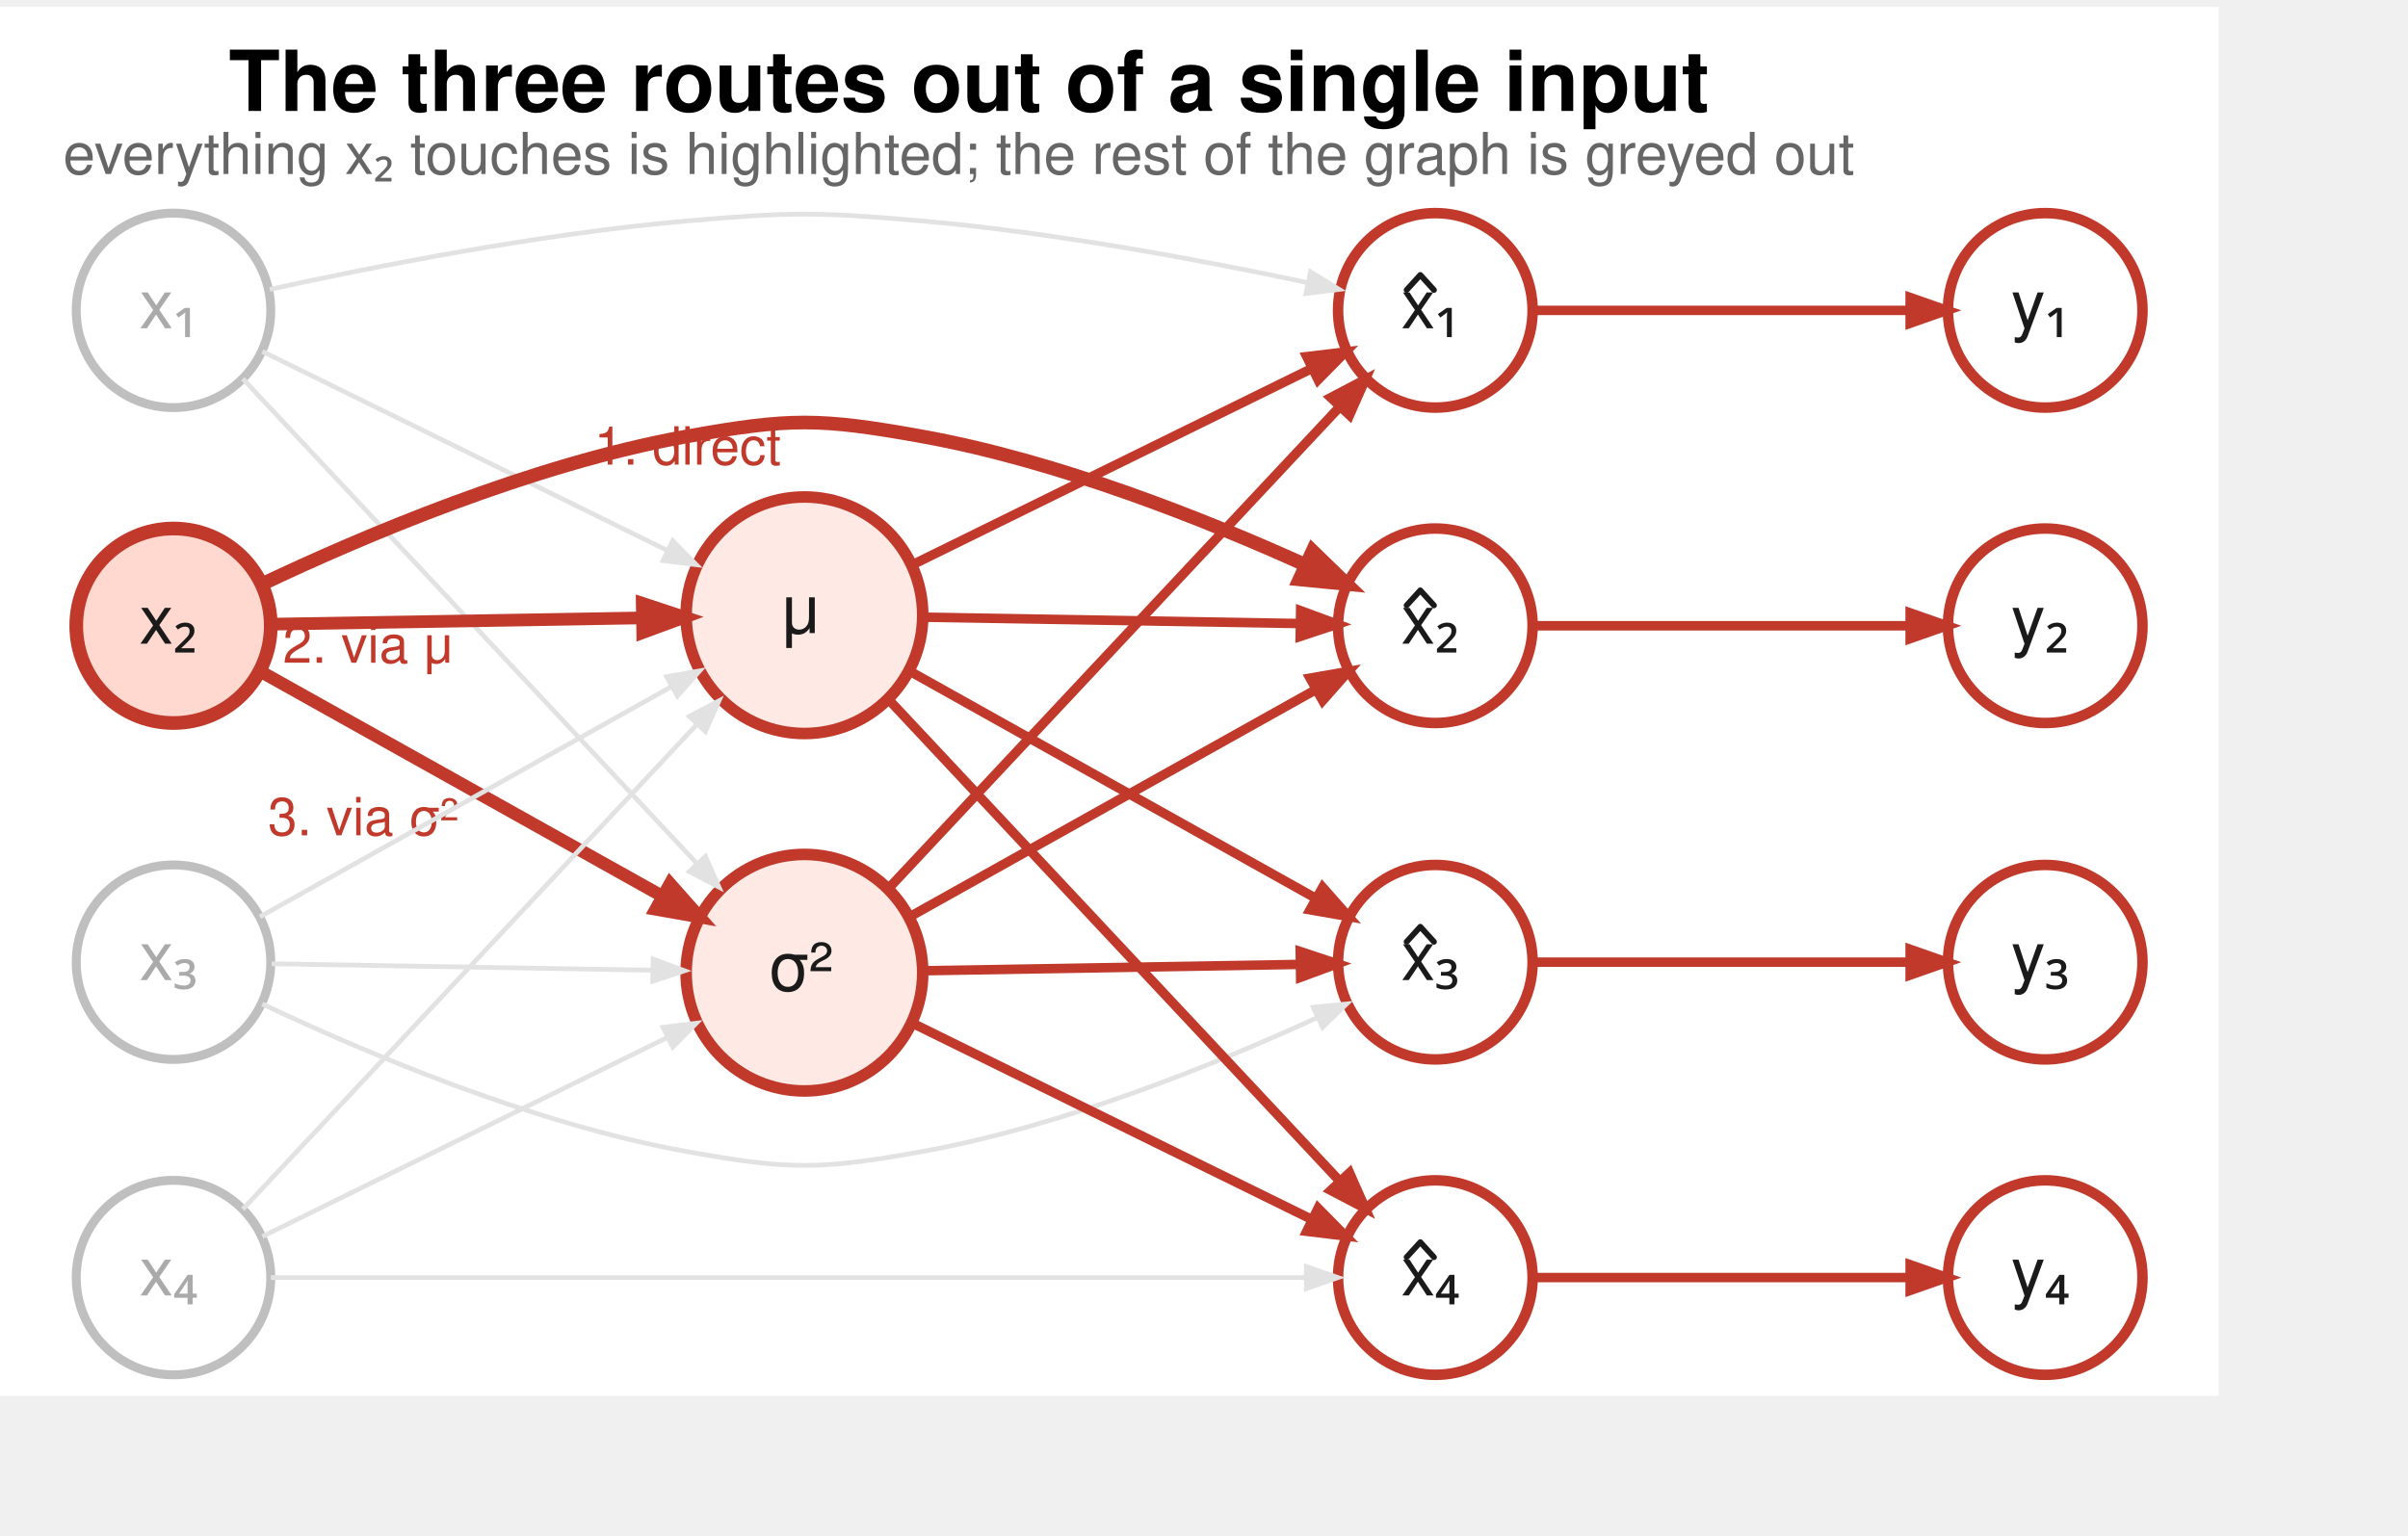
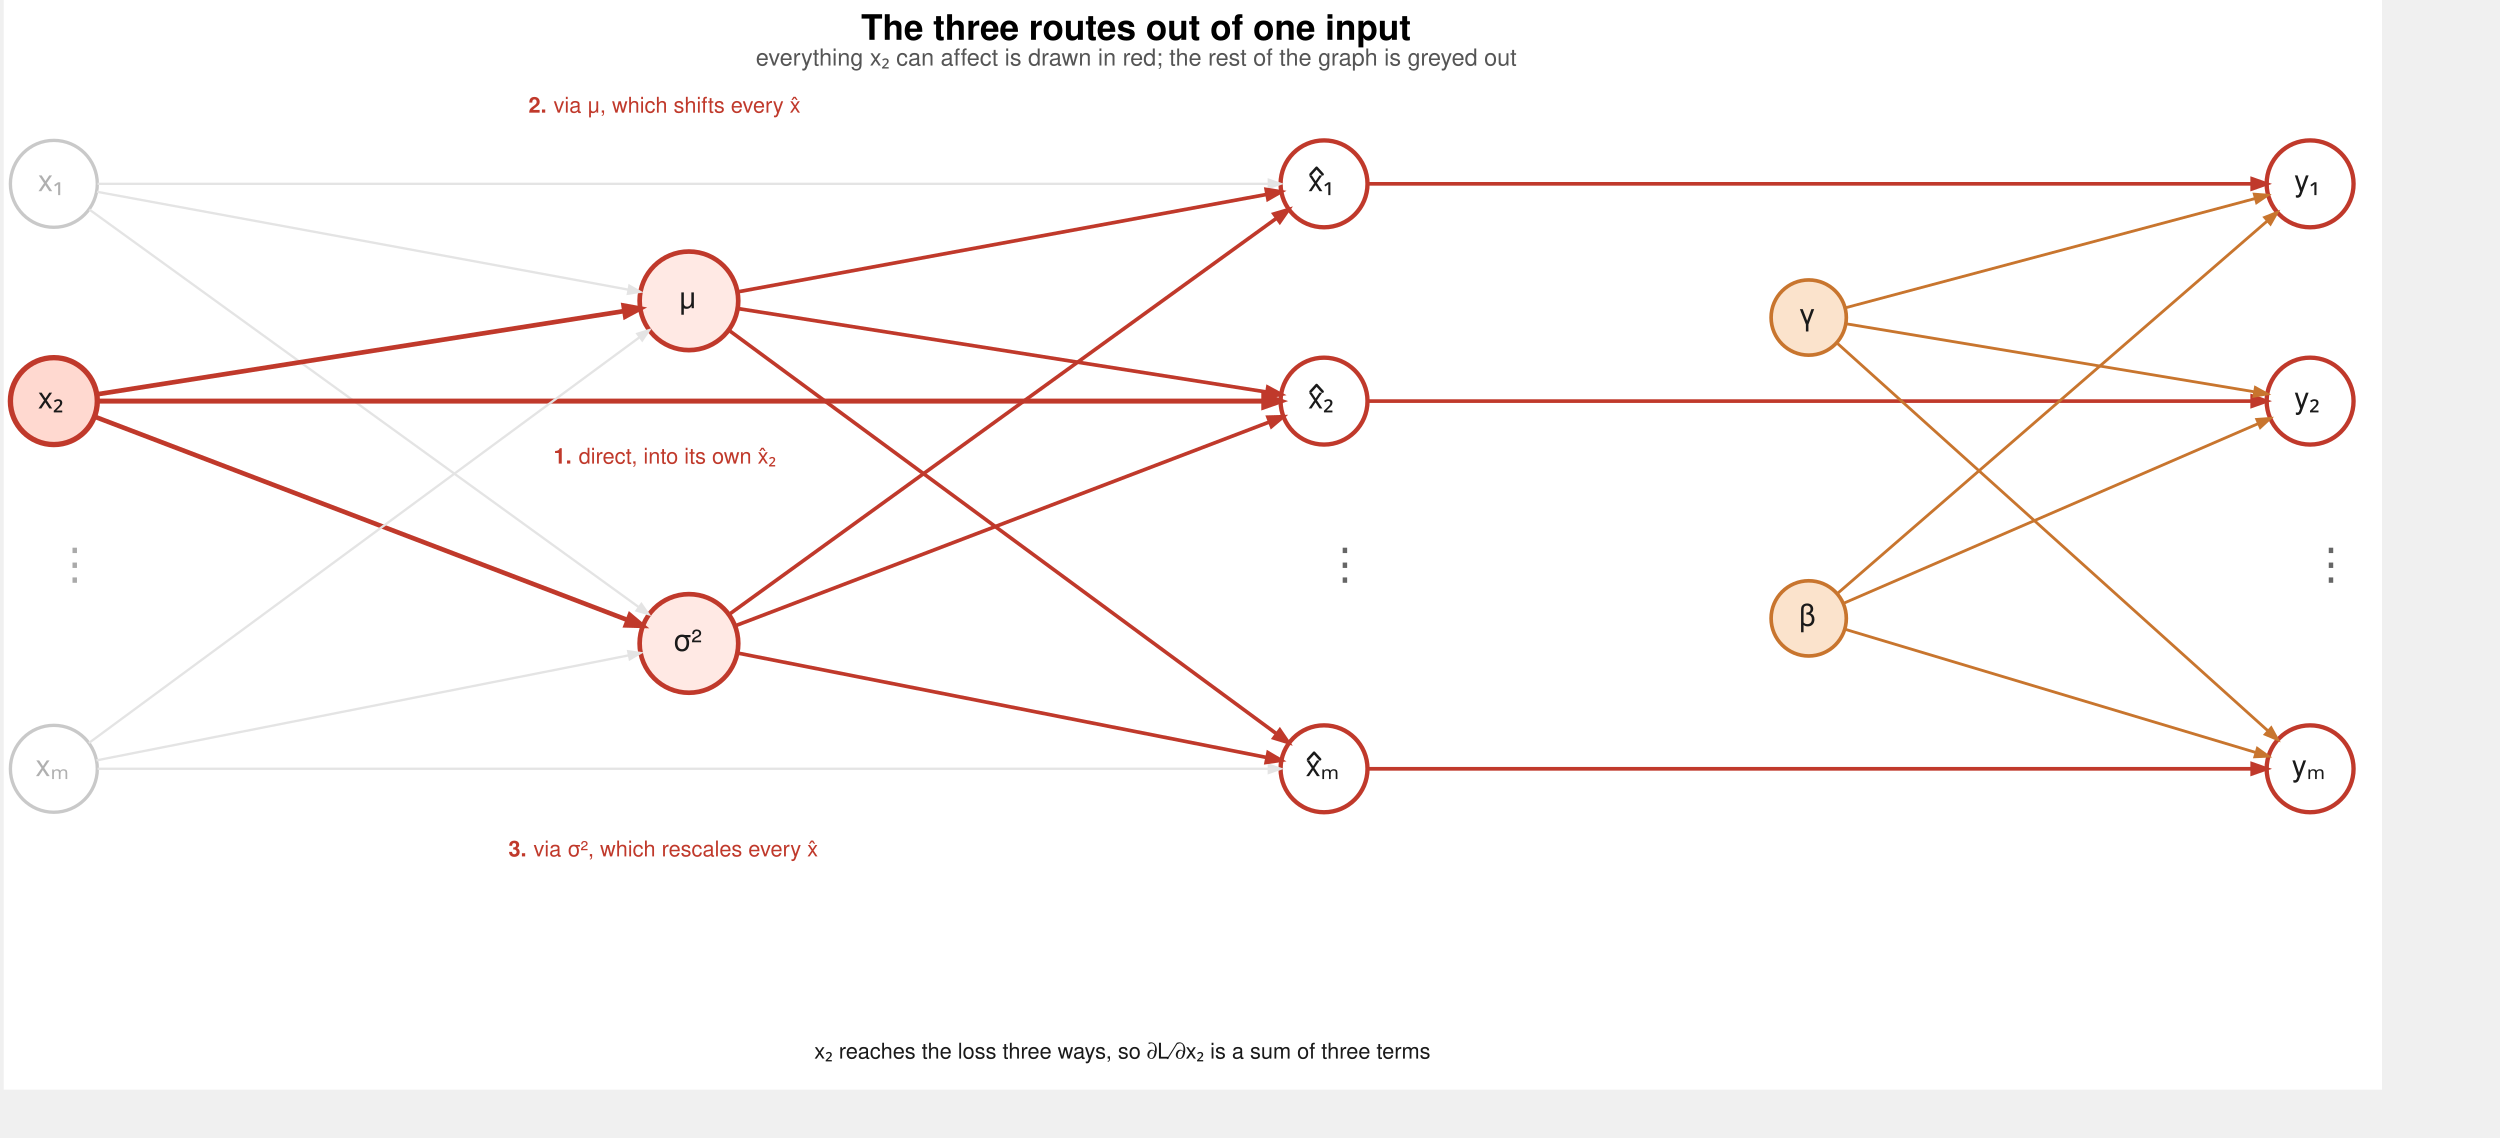
- <svg xmlns="http://www.w3.org/2000/svg" width="494pt" height="315pt" viewBox="36.00 25.20 458.00 289.44">
-   <g id="graph0" class="graph" transform="scale(1 1) rotate(0) translate(40 285.44)">
-     <polygon fill="white" stroke="transparent" points="-4,4 -4,-260.24 418,-260.24 418,4 -4,4" />
-     <text text-anchor="start" x="39.5" y="-240.44" font-family="Helvetica,sans-Serif" font-weight="bold" font-size="16.00">The three routes out of a single input</text>
-     <text text-anchor="start" x="8" y="-228.44" font-family="Helvetica,sans-Serif" font-size="11.00" fill="#666666">everything x₂ touches is highlighted; the rest of the graph is greyed out</text>
+ <svg xmlns="http://www.w3.org/2000/svg" width="1560pt" height="710pt" viewBox="68.40 28.80 1491.40 680.80">
+   <g id="graph0" class="graph" transform="scale(1 1) rotate(0) translate(72.4 676.8)">
+     <polygon fill="white" stroke="transparent" points="-4,4 -4,-648 1419,-648 1419,4 -4,4" />
+     <text text-anchor="start" x="509" y="-624.2" font-family="Helvetica,sans-Serif" font-weight="bold" font-size="21.00">The three routes out of one input</text>
+     <text text-anchor="start" x="446" y="-608.8" font-family="Helvetica,sans-Serif" font-size="14.00" fill="#555555">everything x₂ can affect is drawn in red; the rest of the graph is greyed out</text>
    <g id="node1" class="node">
-       <ellipse fill="none" stroke="#bfbfbf" stroke-width="1.7" cx="29" cy="-202.5" rx="18.5" ry="18.5" />
-       <text text-anchor="start" x="22.5" y="-199.1" font-family="Helvetica,sans-Serif" font-size="13.00" fill="#aaaaaa">x₁</text>
+       <ellipse fill="none" stroke="#c9c9c9" stroke-width="2" cx="26" cy="-538" rx="26" ry="26" />
+       <text text-anchor="start" x="16.5" y="-533.6" font-family="Helvetica,sans-Serif" font-size="18.00" fill="#b0b0b0">x₁</text>
+     </g>
+     <g id="node4" class="node">
+       <ellipse fill="#ffe9e4" stroke="#c0392b" stroke-width="2.8" cx="406" cy="-468" rx="29.5" ry="29.5" />
+       <text text-anchor="start" x="400" y="-463.6" font-family="Helvetica,sans-Serif" font-size="18.00" fill="#1a1a1a">μ</text>
+     </g>
+     <g id="edge1" class="edge">
+       <path fill="none" stroke="#e4e4e4" stroke-width="1.4" d="M51.82,-533.24C117.93,-521.07 293.43,-488.74 369.73,-474.68" />
+       <polygon fill="#e4e4e4" stroke="#e4e4e4" stroke-width="1.4" points="370.36,-477.06 376.8,-473.38 369.47,-472.24 370.36,-477.06" />
    </g>
    <g id="node5" class="node">
-       <ellipse fill="#ffe9e4" stroke="#c0392b" stroke-width="2.2" cx="149" cy="-144.5" rx="22.5" ry="22.5" />
-       <text text-anchor="start" x="144.5" y="-141.1" font-family="Helvetica,sans-Serif" font-size="13.00" fill="#1a1a1a">μ</text>
+       <ellipse fill="#ffe9e4" stroke="#c0392b" stroke-width="2.8" cx="406" cy="-263" rx="29.5" ry="29.5" />
+       <text text-anchor="start" x="396.5" y="-258.6" font-family="Helvetica,sans-Serif" font-size="18.00" fill="#1a1a1a">σ²</text>
    </g>
-     <g id="edge1" class="edge">
-       <path fill="none" stroke="#e2e2e2" stroke-width="0.9" d="M45.91,-194.68C65.63,-184.99 99.47,-168.36 122.74,-156.91" />
-       <polygon fill="#e2e2e2" stroke="#e2e2e2" stroke-width="0.9" points="123.96,-158.66 128.42,-154.12 122.11,-154.89 123.96,-158.66" />
+     <g id="edge3" class="edge">
+       <path fill="none" stroke="#e4e4e4" stroke-width="1.4" d="M47.24,-522.63C111.1,-476.42 301.44,-338.66 375.78,-284.87" />
+       <polygon fill="#e4e4e4" stroke="#e4e4e4" stroke-width="1.4" points="377.54,-286.62 381.77,-280.53 374.66,-282.65 377.54,-286.62" />
    </g>
    <g id="node6" class="node">
-       <ellipse fill="#ffe9e4" stroke="#c0392b" stroke-width="2.2" cx="149" cy="-76.5" rx="22.5" ry="22.5" />
-       <text text-anchor="start" x="142" y="-73.1" font-family="Helvetica,sans-Serif" font-size="13.00" fill="#1a1a1a">σ²</text>
+       <ellipse fill="none" stroke="#c0392b" stroke-width="2.6" cx="786" cy="-538" rx="26" ry="26" />
+       <text text-anchor="start" x="776.5" y="-533.6" font-family="Helvetica,sans-Serif" font-size="18.00" fill="#1a1a1a">x₁</text>
+       <path d="M 777.94 -543.68 L 781.54 -547.64 L 785.14 -543.68" fill="none" stroke="#1a1a1a" stroke-width="1.53" stroke-linecap="round" stroke-linejoin="round" />
+     </g>
+     <g id="edge5" class="edge">
+       <path fill="none" stroke="#e4e4e4" stroke-width="1.4" d="M52.16,-538C166.81,-538 624.85,-538 752.71,-538" />
+       <polygon fill="#e4e4e4" stroke="#e4e4e4" stroke-width="1.4" points="752.95,-540.45 759.95,-538 752.95,-535.55 752.95,-540.45" />
+     </g>
+     <g id="node2" class="node">
+       <ellipse fill="#ffd9d0" stroke="#c0392b" stroke-width="3.2" cx="26" cy="-408" rx="26" ry="26" />
+       <text text-anchor="start" x="16.5" y="-403.6" font-family="Helvetica,sans-Serif" font-size="18.00" fill="#1a1a1a">x₂</text>
+     </g>
+     <g id="edge8" class="edge">
+       <path fill="none" stroke="#c0392b" stroke-width="2.8" d="M51.82,-412.08C117.26,-422.41 289.9,-449.67 367.39,-461.9" />
+       <polygon fill="#c0392b" stroke="#c0392b" stroke-width="2.8" points="366.9,-465.19 376.8,-463.39 367.93,-458.62 366.9,-465.19" />
+     </g>
+     <g id="edge12" class="edge">
+       <path fill="none" stroke="#c0392b" stroke-width="2.8" d="M50.35,-398.71C115.2,-373.96 292.41,-306.34 369.44,-276.95" />
+       <polygon fill="#c0392b" stroke="#c0392b" stroke-width="2.8" points="370.63,-280.05 378.32,-273.56 368.26,-273.84 370.63,-280.05" />
+     </g>
+     <g id="node7" class="node">
+       <ellipse fill="none" stroke="#c0392b" stroke-width="2.6" cx="786" cy="-408" rx="26" ry="26" />
+       <text text-anchor="start" x="776.5" y="-403.6" font-family="Helvetica,sans-Serif" font-size="18.00" fill="#1a1a1a">x₂</text>
+       <path d="M 777.94 -413.68 L 781.54 -417.64 L 785.14 -413.68" fill="none" stroke="#1a1a1a" stroke-width="1.53" stroke-linecap="round" stroke-linejoin="round" />
+     </g>
+     <g id="edge7" class="edge">
+       <path fill="none" stroke="#c0392b" stroke-width="3" d="M52.16,-408C165.9,-408 617.58,-408 749.59,-408" />
+       <polygon fill="#c0392b" stroke="#c0392b" stroke-width="3" points="749.95,-411.5 759.95,-408 749.95,-404.5 749.95,-411.5" />
+     </g>
+     <g id="node3" class="node">
+       <ellipse fill="none" stroke="#c9c9c9" stroke-width="2" cx="26" cy="-188" rx="26" ry="26" />
+       <text text-anchor="start" x="15" y="-183.6" font-family="Helvetica,sans-Serif" font-size="18.00" fill="#b0b0b0">xₘ</text>
+     </g>
+     <g id="edge2" class="edge">
+       <path fill="none" stroke="#e4e4e4" stroke-width="1.4" d="M46.97,-203.45C110.68,-250.4 302.14,-391.47 376.25,-446.08" />
+       <polygon fill="#e4e4e4" stroke="#e4e4e4" stroke-width="1.4" points="375.13,-448.29 382.21,-450.47 378.03,-444.35 375.13,-448.29" />
    </g>
    <g id="edge4" class="edge">
-       <path fill="none" stroke="#e2e2e2" stroke-width="0.9" d="M42.18,-189.49C62.58,-167.71 103.82,-123.67 128.36,-97.47" />
-       <polygon fill="#e2e2e2" stroke="#e2e2e2" stroke-width="0.9" points="130.17,-98.61 132.74,-92.79 127.11,-95.74 130.17,-98.61" />
+       <path fill="none" stroke="#e4e4e4" stroke-width="1.4" d="M51.52,-193.04C117.46,-206.05 293.63,-240.82 369.93,-255.88" />
+       <polygon fill="#e4e4e4" stroke="#e4e4e4" stroke-width="1.4" points="369.66,-258.32 377,-257.28 370.6,-253.52 369.66,-258.32" />
    </g>
-     <g id="node7" class="node">
-       <ellipse fill="none" stroke="#c0392b" stroke-width="2" cx="269" cy="-202.5" rx="18.5" ry="18.5" />
-       <text text-anchor="start" x="262.5" y="-199.1" font-family="Helvetica,sans-Serif" font-size="13.00" fill="#1a1a1a">x₁</text>
-       <path d="M 263.54 -206.38 L 266.14 -209.24 L 268.74 -206.38" fill="none" stroke="#1a1a1a" stroke-width="1.10" stroke-linecap="round" stroke-linejoin="round" />
+     <g id="node8" class="node">
+       <ellipse fill="none" stroke="#c0392b" stroke-width="2.6" cx="786" cy="-188" rx="26" ry="26" />
+       <text text-anchor="start" x="775.0" y="-183.6" font-family="Helvetica,sans-Serif" font-size="18.00" fill="#1a1a1a">xₘ</text>
+       <path d="M 776.44 -193.68 L 780.04 -197.64 L 783.64 -193.68" fill="none" stroke="#1a1a1a" stroke-width="1.53" stroke-linecap="round" stroke-linejoin="round" />
    </g>
-     <g id="edge7" class="edge">
-       <path fill="none" stroke="#e2e2e2" stroke-width="0.9" d="M47.31,-206.49C66.53,-210.7 98.54,-217.06 126.5,-219.5 146.42,-221.24 151.58,-221.24 171.5,-219.5 196.73,-217.29 225.26,-211.9 244.71,-207.78" />
-       <polygon fill="#e2e2e2" stroke="#e2e2e2" stroke-width="0.9" points="245.27,-209.81 250.69,-206.49 244.38,-205.7 245.27,-209.81" />
+     <g id="edge6" class="edge">
+       <path fill="none" stroke="#e4e4e4" stroke-width="1.4" d="M52.16,-188C166.81,-188 624.85,-188 752.71,-188" />
+       <polygon fill="#e4e4e4" stroke="#e4e4e4" stroke-width="1.4" points="752.95,-190.45 759.95,-188 752.95,-185.55 752.95,-190.45" />
    </g>
-     <g id="node2" class="node">
-       <ellipse fill="#ffd9d0" stroke="#c0392b" stroke-width="2.6" cx="29" cy="-142.5" rx="18.5" ry="18.5" />
-       <text text-anchor="start" x="22.5" y="-139.1" font-family="Helvetica,sans-Serif" font-size="13.00" fill="#1a1a1a">x₂</text>
+     <g id="edge9" class="edge">
+       <path fill="none" stroke="#c0392b" stroke-width="2.2" d="M435.19,-473.38C504.33,-486.11 677.82,-518.07 751.76,-531.69" />
+       <polygon fill="#c0392b" stroke="#c0392b" stroke-width="2.2" points="751.37,-534.65 760.27,-533.26 752.45,-528.79 751.37,-534.65" />
+     </g>
+     <g id="edge10" class="edge">
+       <path fill="none" stroke="#c0392b" stroke-width="2.2" d="M435.19,-463.39C504.33,-452.47 677.82,-425.08 751.76,-413.41" />
+       <polygon fill="#c0392b" stroke="#c0392b" stroke-width="2.2" points="752.34,-416.33 760.27,-412.06 751.41,-410.45 752.34,-416.33" />
    </g>
    <g id="edge11" class="edge">
-       <path fill="none" stroke="#c0392b" stroke-width="2.4" d="M47.67,-142.8C66.25,-143.11 95.83,-143.62 118.07,-143.99" />
-       <polygon fill="#c0392b" stroke="#c0392b" stroke-width="2.4" points="118.15,-146.79 126.19,-144.13 118.24,-141.2 118.15,-146.79" />
-       <text text-anchor="start" x="49.79" y="-135.46" font-family="Helvetica,sans-Serif" font-size="10.00" fill="#c0392b">2. via μ</text>
+       <path fill="none" stroke="#c0392b" stroke-width="2.2" d="M429.77,-450.48C496.53,-401.29 685.56,-262.01 757.62,-208.91" />
+       <polygon fill="#c0392b" stroke="#c0392b" stroke-width="2.2" points="759.54,-211.19 764.62,-203.75 756.01,-206.4 759.54,-211.19" />
+     </g>
+     <g id="edge13" class="edge">
+       <path fill="none" stroke="#c0392b" stroke-width="2.2" d="M430.06,-280.41C497.09,-328.92 685.77,-465.47 757.68,-517.51" />
+       <polygon fill="#c0392b" stroke="#c0392b" stroke-width="2.2" points="756.04,-519.99 764.67,-522.56 759.53,-515.17 756.04,-519.99" />
+     </g>
+     <g id="edge14" class="edge">
+       <path fill="none" stroke="#c0392b" stroke-width="2.2" d="M433.63,-273.54C502.21,-299.71 679.94,-367.53 753.44,-395.58" />
+       <polygon fill="#c0392b" stroke="#c0392b" stroke-width="2.2" points="752.46,-398.39 761.46,-398.64 754.58,-392.83 752.46,-398.39" />
+     </g>
+     <g id="edge15" class="edge">
+       <path fill="none" stroke="#c0392b" stroke-width="2.2" d="M435.19,-257.24C504.33,-243.59 677.82,-209.35 751.76,-194.76" />
+       <polygon fill="#c0392b" stroke="#c0392b" stroke-width="2.2" points="752.51,-197.64 760.27,-193.08 751.36,-191.81 752.51,-197.64" />
+     </g>
+     <g id="node11" class="node">
+       <ellipse fill="none" stroke="#c0392b" stroke-width="2.6" cx="1376" cy="-538" rx="26" ry="26" />
+       <text text-anchor="start" x="1366.5" y="-533.6" font-family="Helvetica,sans-Serif" font-size="18.00" fill="#1a1a1a">y₁</text>
    </g>
    <g id="edge16" class="edge">
-       <path fill="none" stroke="#c0392b" stroke-width="2.4" d="M45.43,-133.87C64.82,-123.03 98.4,-104.24 121.84,-91.13" />
-       <polygon fill="#c0392b" stroke="#c0392b" stroke-width="2.4" points="123.44,-93.44 129.06,-87.09 120.71,-88.56 123.44,-93.44" />
-       <text text-anchor="start" x="46.96" y="-102.64" font-family="Helvetica,sans-Serif" font-size="10.00" fill="#c0392b">3. via σ²</text>
+       <path fill="none" stroke="#c0392b" stroke-width="2.2" d="M812.11,-538C907.01,-538 1233.68,-538 1341.31,-538" />
+       <polygon fill="#c0392b" stroke="#c0392b" stroke-width="2.2" points="1341.36,-540.98 1349.85,-538 1341.35,-535.03 1341.36,-540.98" />
    </g>
-     <g id="node8" class="node">
-       <ellipse fill="none" stroke="#c0392b" stroke-width="2" cx="269" cy="-142.5" rx="18.5" ry="18.5" />
-       <text text-anchor="start" x="262.5" y="-139.1" font-family="Helvetica,sans-Serif" font-size="13.00" fill="#1a1a1a">x₂</text>
-       <path d="M 263.54 -146.38 L 266.14 -149.24 L 268.74 -146.38" fill="none" stroke="#1a1a1a" stroke-width="1.10" stroke-linecap="round" stroke-linejoin="round" />
+     <g id="node12" class="node">
+       <ellipse fill="none" stroke="#c0392b" stroke-width="2.6" cx="1376" cy="-408" rx="26" ry="26" />
+       <text text-anchor="start" x="1366.5" y="-403.6" font-family="Helvetica,sans-Serif" font-size="18.00" fill="#1a1a1a">y₂</text>
    </g>
-     <g id="edge10" class="edge">
-       <path fill="none" stroke="#c0392b" stroke-width="2.6" d="M45.89,-150.45C64.62,-159.33 96.94,-173.17 126.5,-178.5 146.18,-182.05 151.82,-182.05 171.5,-178.5 197.25,-173.85 225.1,-162.75 244.23,-154.1" />
-       <polygon fill="#c0392b" stroke="#c0392b" stroke-width="2.6" points="245.65,-156.72 252.11,-150.45 243.15,-151.32 245.65,-156.72" />
-       <text text-anchor="start" x="109" y="-173.16" font-family="Helvetica,sans-Serif" font-size="10.00" fill="#c0392b">1. direct</text>
+     <g id="edge17" class="edge">
+       <path fill="none" stroke="#c0392b" stroke-width="2.2" d="M812.11,-408C907.01,-408 1233.68,-408 1341.31,-408" />
+       <polygon fill="#c0392b" stroke="#c0392b" stroke-width="2.2" points="1341.36,-410.98 1349.85,-408 1341.35,-405.03 1341.36,-410.98" />
    </g>
-     <g id="node3" class="node">
-       <ellipse fill="none" stroke="#bfbfbf" stroke-width="1.7" cx="29" cy="-78.5" rx="18.5" ry="18.5" />
-       <text text-anchor="start" x="22.5" y="-75.1" font-family="Helvetica,sans-Serif" font-size="13.00" fill="#aaaaaa">x₃</text>
+     <g id="node13" class="node">
+       <ellipse fill="none" stroke="#c0392b" stroke-width="2.6" cx="1376" cy="-188" rx="26" ry="26" />
+       <text text-anchor="start" x="1365" y="-183.6" font-family="Helvetica,sans-Serif" font-size="18.00" fill="#1a1a1a">yₘ</text>
    </g>
-     <g id="edge2" class="edge">
-       <path fill="none" stroke="#e2e2e2" stroke-width="0.9" d="M45.43,-87.13C65.32,-98.26 100.15,-117.74 123.64,-130.88" />
-       <polygon fill="#e2e2e2" stroke="#e2e2e2" stroke-width="0.9" points="122.8,-132.81 129.06,-133.91 124.85,-129.14 122.8,-132.81" />
-     </g>
-     <g id="edge5" class="edge">
-       <path fill="none" stroke="#e2e2e2" stroke-width="0.9" d="M47.67,-78.2C66.82,-77.88 97.67,-77.35 120.11,-76.97" />
-       <polygon fill="#e2e2e2" stroke="#e2e2e2" stroke-width="0.9" points="120.23,-79.07 126.19,-76.87 120.16,-74.87 120.23,-79.07" />
+     <g id="edge18" class="edge">
+       <path fill="none" stroke="#c0392b" stroke-width="2.2" d="M812.11,-188C907.01,-188 1233.68,-188 1341.31,-188" />
+       <polygon fill="#c0392b" stroke="#c0392b" stroke-width="2.2" points="1341.36,-190.98 1349.85,-188 1341.35,-185.03 1341.36,-190.98" />
    </g>
    <g id="node9" class="node">
-       <ellipse fill="none" stroke="#c0392b" stroke-width="2" cx="269" cy="-78.5" rx="18.5" ry="18.5" />
-       <text text-anchor="start" x="262.5" y="-75.1" font-family="Helvetica,sans-Serif" font-size="13.00" fill="#1a1a1a">x₃</text>
-       <path d="M 263.54 -82.38 L 266.14 -85.24 L 268.74 -82.38" fill="none" stroke="#1a1a1a" stroke-width="1.10" stroke-linecap="round" stroke-linejoin="round" />
+       <ellipse fill="#fbe3cc" stroke="#c8752e" stroke-width="2.2" cx="1076" cy="-458" rx="22.5" ry="22.5" />
+       <text text-anchor="start" x="1070.5" y="-453.6" font-family="Helvetica,sans-Serif" font-size="18.00" fill="#1a1a1a">γ</text>
    </g>
-     <g id="edge8" class="edge">
-       <path fill="none" stroke="#e2e2e2" stroke-width="0.9" d="M45.89,-70.55C64.62,-61.67 96.94,-47.83 126.5,-42.5 146.18,-38.95 151.82,-38.95 171.5,-42.5 198.29,-47.33 227.35,-59.15 246.5,-67.94" />
-       <polygon fill="#e2e2e2" stroke="#e2e2e2" stroke-width="0.9" points="245.79,-69.92 252.11,-70.55 247.56,-66.11 245.79,-69.92" />
+     <g id="edge19" class="edge">
+       <path fill="none" stroke="#c8752e" stroke-width="1.7" d="M1098.06,-463.88C1150.23,-477.79 1281.41,-512.78 1343.04,-529.21" />
+       <polygon fill="#c8752e" stroke="#c8752e" stroke-width="1.7" points="1342.63,-531.82 1350.56,-531.22 1343.99,-526.75 1342.63,-531.82" />
    </g>
-     <g id="node4" class="node">
-       <ellipse fill="none" stroke="#bfbfbf" stroke-width="1.7" cx="29" cy="-18.5" rx="18.5" ry="18.5" />
-       <text text-anchor="start" x="22.5" y="-15.1" font-family="Helvetica,sans-Serif" font-size="13.00" fill="#aaaaaa">x₄</text>
+     <g id="edge20" class="edge">
+       <path fill="none" stroke="#c8752e" stroke-width="1.7" d="M1098.55,-454.24C1150.95,-445.51 1281.15,-423.81 1342.73,-413.55" />
+       <polygon fill="#c8752e" stroke="#c8752e" stroke-width="1.7" points="1343.27,-416.12 1350.24,-412.29 1342.41,-410.94 1343.27,-416.12" />
    </g>
-     <g id="edge3" class="edge">
-       <path fill="none" stroke="#e2e2e2" stroke-width="0.9" d="M42.18,-31.51C62.58,-53.29 103.82,-97.33 128.36,-123.53" />
-       <polygon fill="#e2e2e2" stroke="#e2e2e2" stroke-width="0.9" points="127.11,-125.26 132.74,-128.21 130.17,-122.39 127.11,-125.26" />
-     </g>
-     <g id="edge6" class="edge">
-       <path fill="none" stroke="#e2e2e2" stroke-width="0.9" d="M45.91,-26.32C65.63,-36.01 99.47,-52.64 122.74,-64.09" />
-       <polygon fill="#e2e2e2" stroke="#e2e2e2" stroke-width="0.9" points="122.11,-66.11 128.42,-66.88 123.96,-62.34 122.11,-66.11" />
+     <g id="edge21" class="edge">
+       <path fill="none" stroke="#c8752e" stroke-width="1.7" d="M1092.99,-442.71C1143.2,-397.52 1291.12,-264.39 1350.7,-210.77" />
+       <polygon fill="#c8752e" stroke="#c8752e" stroke-width="1.7" points="1352.7,-212.5 1356.52,-205.53 1349.19,-208.6 1352.7,-212.5" />
    </g>
    <g id="node10" class="node">
-       <ellipse fill="none" stroke="#c0392b" stroke-width="2" cx="269" cy="-18.5" rx="18.5" ry="18.5" />
-       <text text-anchor="start" x="262.5" y="-15.1" font-family="Helvetica,sans-Serif" font-size="13.00" fill="#1a1a1a">x₄</text>
-       <path d="M 263.54 -22.38 L 266.14 -25.24 L 268.74 -22.38" fill="none" stroke="#1a1a1a" stroke-width="1.10" stroke-linecap="round" stroke-linejoin="round" />
-     </g>
-     <g id="edge9" class="edge">
-       <path fill="none" stroke="#e2e2e2" stroke-width="0.9" d="M47.5,-18.5C89.62,-18.5 196.69,-18.5 244.42,-18.5" />
-       <polygon fill="#e2e2e2" stroke="#e2e2e2" stroke-width="0.9" points="244.47,-20.6 250.47,-18.5 244.47,-16.4 244.47,-20.6" />
-     </g>
-     <g id="edge12" class="edge">
-       <path fill="none" stroke="#c0392b" stroke-width="1.8" d="M169.49,-154.08C190.37,-164.34 223.47,-180.61 245.46,-191.42" />
-       <polygon fill="#c0392b" stroke="#c0392b" stroke-width="1.8" points="244.54,-193.7 251.9,-194.59 246.7,-189.3 244.54,-193.7" />
-     </g>
-     <g id="edge13" class="edge">
-       <path fill="none" stroke="#c0392b" stroke-width="1.8" d="M171.64,-144.13C191.88,-143.79 222.07,-143.28 243.26,-142.92" />
-       <polygon fill="#c0392b" stroke="#c0392b" stroke-width="1.8" points="243.38,-145.37 250.34,-142.8 243.3,-140.47 243.38,-145.37" />
-     </g>
-     <g id="edge14" class="edge">
-       <path fill="none" stroke="#c0392b" stroke-width="1.8" d="M168.96,-133.9C190.07,-122.09 224.12,-103.04 246.29,-90.64" />
-       <polygon fill="#c0392b" stroke="#c0392b" stroke-width="1.8" points="247.57,-92.74 252.48,-87.18 245.17,-88.46 247.57,-92.74" />
-     </g>
-     <g id="edge15" class="edge">
-       <path fill="none" stroke="#c0392b" stroke-width="1.8" d="M164.94,-128.54C186.85,-105.15 227.59,-61.65 250.75,-36.92" />
-       <polygon fill="#c0392b" stroke="#c0392b" stroke-width="1.8" points="252.68,-38.44 255.68,-31.65 249.11,-35.09 252.68,-38.44" />
-     </g>
-     <g id="edge17" class="edge">
-       <path fill="none" stroke="#c0392b" stroke-width="1.8" d="M164.94,-92.46C186.85,-115.85 227.59,-159.35 250.75,-184.08" />
-       <polygon fill="#c0392b" stroke="#c0392b" stroke-width="1.8" points="249.11,-185.91 255.68,-189.35 252.68,-182.56 249.11,-185.91" />
-     </g>
-     <g id="edge18" class="edge">
-       <path fill="none" stroke="#c0392b" stroke-width="1.8" d="M168.96,-87.1C190.07,-98.91 224.12,-117.96 246.29,-130.36" />
-       <polygon fill="#c0392b" stroke="#c0392b" stroke-width="1.8" points="245.17,-132.54 252.48,-133.82 247.57,-128.26 245.17,-132.54" />
-     </g>
-     <g id="edge19" class="edge">
-       <path fill="none" stroke="#c0392b" stroke-width="1.8" d="M171.64,-76.87C191.88,-77.21 222.07,-77.72 243.26,-78.08" />
-       <polygon fill="#c0392b" stroke="#c0392b" stroke-width="1.8" points="243.3,-80.53 250.34,-78.2 243.38,-75.63 243.3,-80.53" />
-     </g>
-     <g id="edge20" class="edge">
-       <path fill="none" stroke="#c0392b" stroke-width="1.8" d="M169.49,-66.92C190.37,-56.66 223.47,-40.39 245.46,-29.58" />
-       <polygon fill="#c0392b" stroke="#c0392b" stroke-width="1.8" points="246.7,-31.7 251.9,-26.41 244.54,-27.3 246.7,-31.7" />
-     </g>
-     <g id="node11" class="node">
-       <ellipse fill="none" stroke="#c0392b" stroke-width="2" cx="385" cy="-202.5" rx="18.5" ry="18.5" />
-       <text text-anchor="start" x="378.5" y="-199.1" font-family="Helvetica,sans-Serif" font-size="13.00" fill="#1a1a1a">y₁</text>
-     </g>
-     <g id="edge21" class="edge">
-       <path fill="none" stroke="#c0392b" stroke-width="1.8" d="M287.81,-202.5C306.97,-202.5 337.58,-202.5 359.11,-202.5" />
-       <polygon fill="#c0392b" stroke="#c0392b" stroke-width="1.8" points="359.31,-204.95 366.31,-202.5 359.31,-200.05 359.31,-204.95" />
-     </g>
-     <g id="node12" class="node">
-       <ellipse fill="none" stroke="#c0392b" stroke-width="2" cx="385" cy="-142.5" rx="18.5" ry="18.5" />
-       <text text-anchor="start" x="378.5" y="-139.1" font-family="Helvetica,sans-Serif" font-size="13.00" fill="#1a1a1a">y₂</text>
+       <ellipse fill="#fbe3cc" stroke="#c8752e" stroke-width="2.2" cx="1076" cy="-278" rx="22.5" ry="22.5" />
+       <text text-anchor="start" x="1070" y="-273.6" font-family="Helvetica,sans-Serif" font-size="18.00" fill="#1a1a1a">β</text>
    </g>
    <g id="edge22" class="edge">
-       <path fill="none" stroke="#c0392b" stroke-width="1.8" d="M287.81,-142.5C306.97,-142.5 337.58,-142.5 359.11,-142.5" />
-       <polygon fill="#c0392b" stroke="#c0392b" stroke-width="1.8" points="359.31,-144.95 366.31,-142.5 359.31,-140.05 359.31,-144.95" />
-     </g>
-     <g id="node13" class="node">
-       <ellipse fill="none" stroke="#c0392b" stroke-width="2" cx="385" cy="-78.5" rx="18.5" ry="18.5" />
-       <text text-anchor="start" x="378.5" y="-75.1" font-family="Helvetica,sans-Serif" font-size="13.00" fill="#1a1a1a">y₃</text>
+       <path fill="none" stroke="#c8752e" stroke-width="1.7" d="M1093.43,-293.1C1143.96,-336.9 1290.76,-464.13 1350.38,-515.8" />
+       <polygon fill="#c8752e" stroke="#c8752e" stroke-width="1.7" points="1348.82,-517.92 1356.21,-520.85 1352.26,-513.95 1348.82,-517.92" />
    </g>
    <g id="edge23" class="edge">
-       <path fill="none" stroke="#c0392b" stroke-width="1.8" d="M287.81,-78.5C306.97,-78.5 337.58,-78.5 359.11,-78.5" />
-       <polygon fill="#c0392b" stroke="#c0392b" stroke-width="1.8" points="359.31,-80.95 366.31,-78.5 359.31,-76.05 359.31,-80.95" />
+       <path fill="none" stroke="#c8752e" stroke-width="1.7" d="M1097.1,-287.14C1149.13,-309.69 1283.81,-368.05 1344.97,-394.55" />
+       <polygon fill="#c8752e" stroke="#c8752e" stroke-width="1.7" points="1344.12,-397.05 1352.05,-397.62 1346.21,-392.23 1344.12,-397.05" />
+     </g>
+     <g id="edge24" class="edge">
+       <path fill="none" stroke="#c8752e" stroke-width="1.7" d="M1097.58,-271.53C1149.5,-255.95 1281.67,-216.3 1343.36,-197.79" />
+       <polygon fill="#c8752e" stroke="#c8752e" stroke-width="1.7" points="1344.45,-200.21 1350.88,-195.54 1342.94,-195.18 1344.45,-200.21" />
    </g>
    <g id="node14" class="node">
-       <ellipse fill="none" stroke="#c0392b" stroke-width="2" cx="385" cy="-18.5" rx="18.5" ry="18.5" />
-       <text text-anchor="start" x="378.5" y="-15.1" font-family="Helvetica,sans-Serif" font-size="13.00" fill="#1a1a1a">y₄</text>
+       <text text-anchor="start" x="25.5" y="-301.7" font-family="Helvetica,sans-Serif" font-size="26.00" fill="#aaaaaa">⋮</text>
    </g>
-     <g id="edge24" class="edge">
-       <path fill="none" stroke="#c0392b" stroke-width="1.8" d="M287.81,-18.5C306.97,-18.5 337.58,-18.5 359.11,-18.5" />
-       <polygon fill="#c0392b" stroke="#c0392b" stroke-width="1.8" points="359.31,-20.95 366.31,-18.5 359.31,-16.05 359.31,-20.95" />
+     <g id="node15" class="node">
+       <text text-anchor="start" x="785.5" y="-301.7" font-family="Helvetica,sans-Serif" font-size="26.00" fill="#666666">⋮</text>
+     </g>
+     <g id="node16" class="node">
+       <text text-anchor="start" x="1375.5" y="-301.7" font-family="Helvetica,sans-Serif" font-size="26.00" fill="#666666">⋮</text>
+     </g>
+     <g id="node17" class="node">
+       <polygon fill="white" stroke="transparent" points="304.5,-571 304.5,-595 507.5,-595 507.5,-571 304.5,-571" />
+       <text text-anchor="start" x="310" y="-580.6" font-family="Helvetica,sans-Serif" font-weight="bold" font-size="13.00" fill="#c0392b">2.</text>
+       <text text-anchor="start" x="325" y="-580.6" font-family="Helvetica,sans-Serif" font-size="13.00" fill="#c0392b"> via μ, which shifts every x̂</text>
+     </g>
+     <g id="node18" class="node">
+       <polygon fill="white" stroke="transparent" points="292.5,-126 292.5,-150 519.5,-150 519.5,-126 292.5,-126" />
+       <text text-anchor="start" x="298" y="-135.6" font-family="Helvetica,sans-Serif" font-weight="bold" font-size="13.00" fill="#c0392b">3.</text>
+       <text text-anchor="start" x="313" y="-135.6" font-family="Helvetica,sans-Serif" font-size="13.00" fill="#c0392b"> via σ², which rescales every x̂</text>
+     </g>
+     <g id="node19" class="node">
+       <polygon fill="white" stroke="transparent" points="320,-361 320,-385 492,-385 492,-361 320,-361" />
+       <text text-anchor="start" x="325" y="-370.6" font-family="Helvetica,sans-Serif" font-weight="bold" font-size="13.00" fill="#c0392b">1.</text>
+       <text text-anchor="start" x="340" y="-370.6" font-family="Helvetica,sans-Serif" font-size="13.00" fill="#c0392b"> direct, into its own x̂₂</text>
+     </g>
+     <g id="node20" class="node">
+       <text text-anchor="start" x="481" y="-14.6" font-family="Helvetica,sans-Serif" font-size="13.00" fill="#1a1a1a">x₂ reaches the loss three ways, so ∂L∕∂x₂ is a sum of three terms</text>
    </g>
  </g>
</svg>
